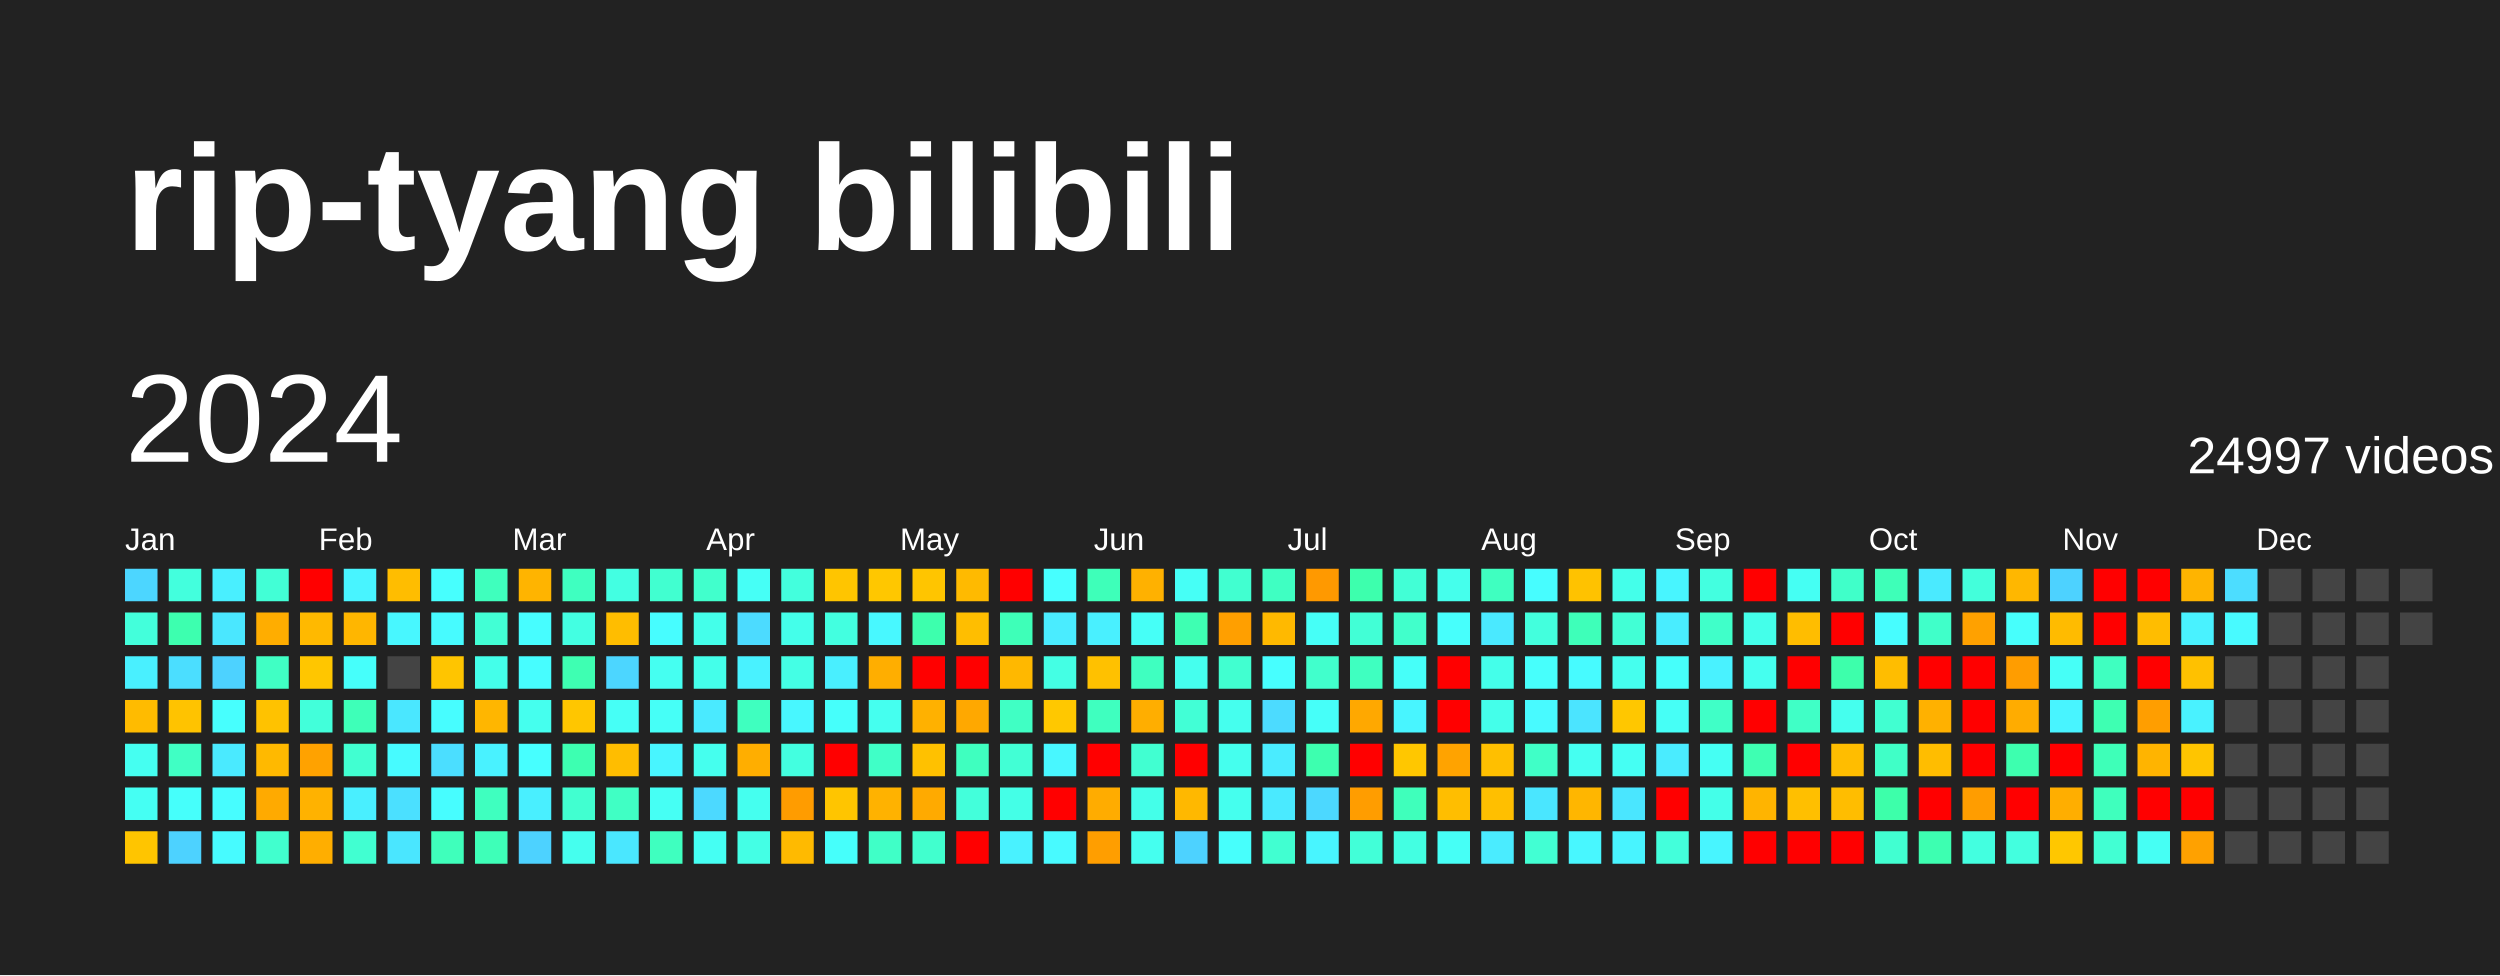
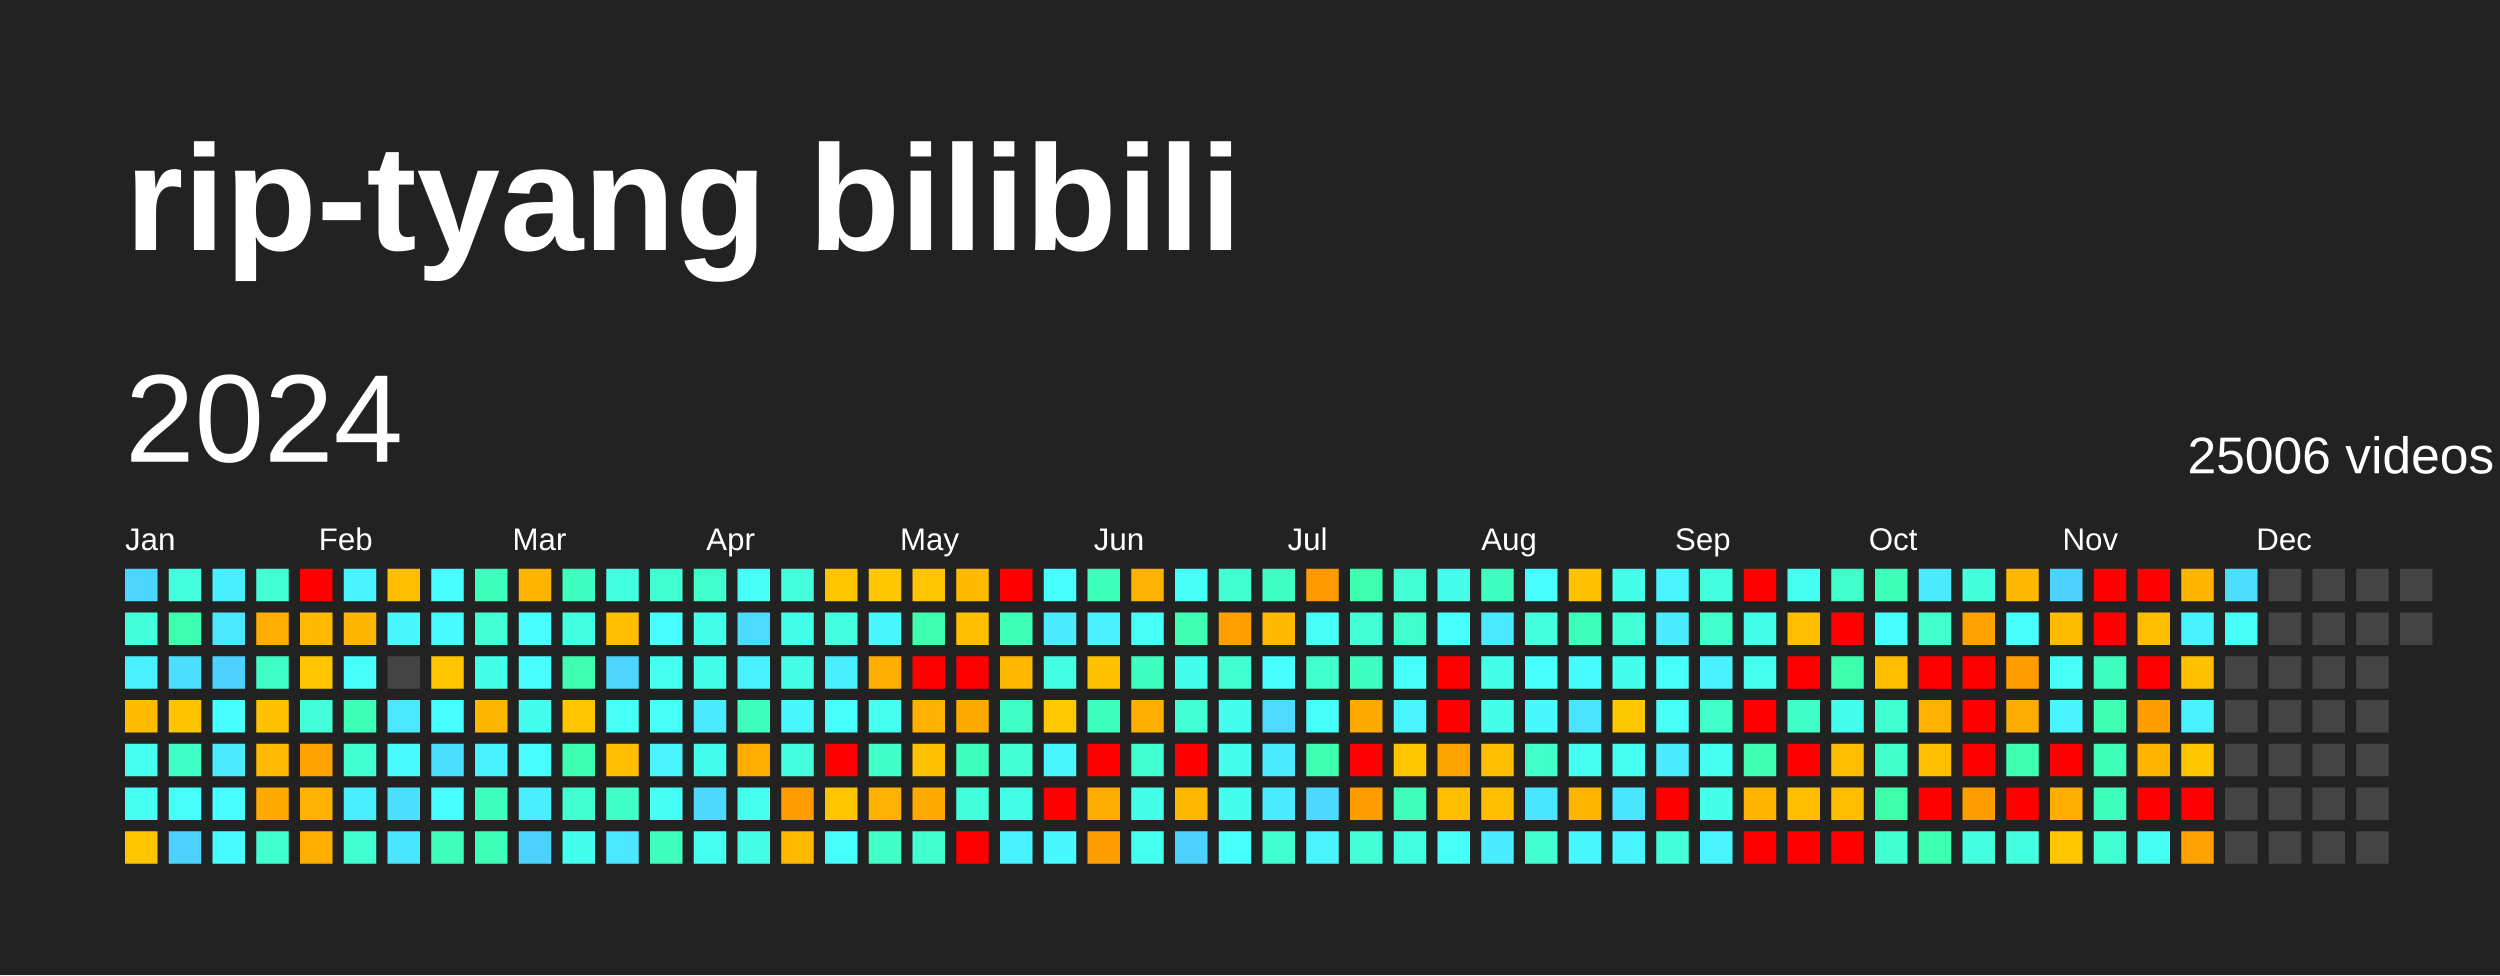
<svg xmlns="http://www.w3.org/2000/svg" baseProfile="full" height="78mm" version="1.1" viewBox="0,0,200,78" width="200mm">
  <defs />
  <rect fill="#222222" height="78" width="200" x="0" y="0" />
  <text fill="#FFFFFF" style="font-size:12px; font-family:Arial; font-weight:bold;" x="10" y="20">rip-tyang bilibili</text>
  <text dominant-baseline="hanging" fill="#FFFFFF" style="font-size:10.0px; font-family:Arial;" x="10" y="30">2024</text>
-   <text dominant-baseline="hanging" fill="#FFFFFF" style="font-size:4.125px; font-family:Arial;" x="175" y="35">24997 videos</text>
+   <text dominant-baseline="hanging" fill="#FFFFFF" style="font-size:4.125px; font-family:Arial;" x="175" y="35">25006 videos</text>
  <text fill="#FFFFFF" style="font-size:2.5px; font-family:Arial" x="10.0" y="44">Jan</text>
  <text fill="#FFFFFF" style="font-size:2.5px; font-family:Arial" x="25.5" y="44">Feb</text>
  <text fill="#FFFFFF" style="font-size:2.5px; font-family:Arial" x="41.0" y="44">Mar</text>
  <text fill="#FFFFFF" style="font-size:2.5px; font-family:Arial" x="56.5" y="44">Apr</text>
  <text fill="#FFFFFF" style="font-size:2.5px; font-family:Arial" x="72.0" y="44">May</text>
  <text fill="#FFFFFF" style="font-size:2.5px; font-family:Arial" x="87.5" y="44">Jun</text>
  <text fill="#FFFFFF" style="font-size:2.5px; font-family:Arial" x="103.0" y="44">Jul</text>
  <text fill="#FFFFFF" style="font-size:2.5px; font-family:Arial" x="118.5" y="44">Aug</text>
  <text fill="#FFFFFF" style="font-size:2.5px; font-family:Arial" x="134.0" y="44">Sep</text>
  <text fill="#FFFFFF" style="font-size:2.5px; font-family:Arial" x="149.5" y="44">Oct</text>
  <text fill="#FFFFFF" style="font-size:2.5px; font-family:Arial" x="165.0" y="44">Nov</text>
  <text fill="#FFFFFF" style="font-size:2.5px; font-family:Arial" x="180.5" y="44">Dec</text>
  <rect fill="#4cd6ff" height="2.6" width="2.6" x="10.0" y="45.5" />
  <rect fill="#43ffdb" height="2.6" width="2.6" x="10.0" y="49.0" />
  <rect fill="#49f0ff" height="2.6" width="2.6" x="10.0" y="52.5" />
  <rect fill="#ffbb00" height="2.6" width="2.6" x="10.0" y="56.0" />
  <rect fill="#45fff1" height="2.6" width="2.6" x="10.0" y="59.5" />
  <rect fill="#45fff3" height="2.6" width="2.6" x="10.0" y="63.0" />
  <rect fill="#ffc500" height="2.6" width="2.6" x="10.0" y="66.5" />
  <rect fill="#43ffdd" height="2.6" width="2.6" x="13.5" y="45.5" />
  <rect fill="#3dffaf" height="2.6" width="2.6" x="13.5" y="49.0" />
  <rect fill="#4bdeff" height="2.6" width="2.6" x="13.5" y="52.5" />
  <rect fill="#ffc300" height="2.6" width="2.6" x="13.5" y="56.0" />
  <rect fill="#40ffc4" height="2.6" width="2.6" x="13.5" y="59.5" />
  <rect fill="#46fffb" height="2.6" width="2.6" x="13.5" y="63.0" />
  <rect fill="#4dd2ff" height="2.6" width="2.6" x="13.5" y="66.5" />
  <rect fill="#49efff" height="2.6" width="2.6" x="17.0" y="45.5" />
  <rect fill="#4ae7ff" height="2.6" width="2.6" x="17.0" y="49.0" />
  <rect fill="#4dd2ff" height="2.6" width="2.6" x="17.0" y="52.5" />
  <rect fill="#47fffe" height="2.6" width="2.6" x="17.0" y="56.0" />
  <rect fill="#4aeaff" height="2.6" width="2.6" x="17.0" y="59.5" />
  <rect fill="#47fdff" height="2.6" width="2.6" x="17.0" y="63.0" />
  <rect fill="#47fbff" height="2.6" width="2.6" x="17.0" y="66.5" />
  <rect fill="#42ffd6" height="2.6" width="2.6" x="20.5" y="45.5" />
  <rect fill="#ffad00" height="2.6" width="2.6" x="20.5" y="49.0" />
  <rect fill="#40ffc4" height="2.6" width="2.6" x="20.5" y="52.5" />
  <rect fill="#ffc200" height="2.6" width="2.6" x="20.5" y="56.0" />
  <rect fill="#ffb900" height="2.6" width="2.6" x="20.5" y="59.5" />
  <rect fill="#ffaa00" height="2.6" width="2.6" x="20.5" y="63.0" />
  <rect fill="#41ffce" height="2.6" width="2.6" x="20.5" y="66.5" />
  <rect fill="red" height="2.6" width="2.6" x="24.0" y="45.5" />
  <rect fill="#ffb900" height="2.6" width="2.6" x="24.0" y="49.0" />
  <rect fill="#ffc600" height="2.6" width="2.6" x="24.0" y="52.5" />
  <rect fill="#42ffda" height="2.6" width="2.6" x="24.0" y="56.0" />
  <rect fill="#ffa200" height="2.6" width="2.6" x="24.0" y="59.5" />
  <rect fill="#ffb200" height="2.6" width="2.6" x="24.0" y="63.0" />
  <rect fill="#ffae00" height="2.6" width="2.6" x="24.0" y="66.5" />
  <rect fill="#48f4ff" height="2.6" width="2.6" x="27.5" y="45.5" />
  <rect fill="#ffb600" height="2.6" width="2.6" x="27.5" y="49.0" />
  <rect fill="#46fffb" height="2.6" width="2.6" x="27.5" y="52.5" />
  <rect fill="#3effb8" height="2.6" width="2.6" x="27.5" y="56.0" />
  <rect fill="#41ffd1" height="2.6" width="2.6" x="27.5" y="59.5" />
  <rect fill="#49efff" height="2.6" width="2.6" x="27.5" y="63.0" />
  <rect fill="#41ffd1" height="2.6" width="2.6" x="27.5" y="66.5" />
  <rect fill="#ffbd00" height="2.6" width="2.6" x="31.0" y="45.5" />
  <rect fill="#48f7ff" height="2.6" width="2.6" x="31.0" y="49.0" />
  <rect fill="#444444" height="2.6" width="2.6" x="31.0" y="52.5" />
  <rect fill="#4ae7ff" height="2.6" width="2.6" x="31.0" y="56.0" />
  <rect fill="#47fbff" height="2.6" width="2.6" x="31.0" y="59.5" />
  <rect fill="#4be0ff" height="2.6" width="2.6" x="31.0" y="63.0" />
  <rect fill="#4ae6ff" height="2.6" width="2.6" x="31.0" y="66.5" />
  <rect fill="#47fffe" height="2.6" width="2.6" x="34.5" y="45.5" />
  <rect fill="#47fbff" height="2.6" width="2.6" x="34.5" y="49.0" />
  <rect fill="#ffc500" height="2.6" width="2.6" x="34.5" y="52.5" />
  <rect fill="#47fdff" height="2.6" width="2.6" x="34.5" y="56.0" />
  <rect fill="#4bdeff" height="2.6" width="2.6" x="34.5" y="59.5" />
  <rect fill="#47fdff" height="2.6" width="2.6" x="34.5" y="63.0" />
  <rect fill="#3fffbb" height="2.6" width="2.6" x="34.5" y="66.5" />
  <rect fill="#3fffbd" height="2.6" width="2.6" x="38.0" y="45.5" />
  <rect fill="#42ffd5" height="2.6" width="2.6" x="38.0" y="49.0" />
  <rect fill="#44ffea" height="2.6" width="2.6" x="38.0" y="52.5" />
  <rect fill="#ffb600" height="2.6" width="2.6" x="38.0" y="56.0" />
  <rect fill="#49f2ff" height="2.6" width="2.6" x="38.0" y="59.5" />
  <rect fill="#3fffbf" height="2.6" width="2.6" x="38.0" y="63.0" />
  <rect fill="#3effb8" height="2.6" width="2.6" x="38.0" y="66.5" />
  <rect fill="#ffb400" height="2.6" width="2.6" x="41.5" y="45.5" />
  <rect fill="#47fdff" height="2.6" width="2.6" x="41.5" y="49.0" />
  <rect fill="#47fdff" height="2.6" width="2.6" x="41.5" y="52.5" />
  <rect fill="#45ffee" height="2.6" width="2.6" x="41.5" y="56.0" />
  <rect fill="#47ffff" height="2.6" width="2.6" x="41.5" y="59.5" />
  <rect fill="#49efff" height="2.6" width="2.6" x="41.5" y="63.0" />
  <rect fill="#4dd2ff" height="2.6" width="2.6" x="41.5" y="66.5" />
  <rect fill="#3fffc0" height="2.6" width="2.6" x="45.0" y="45.5" />
  <rect fill="#43ffe2" height="2.6" width="2.6" x="45.0" y="49.0" />
  <rect fill="#3effb2" height="2.6" width="2.6" x="45.0" y="52.5" />
  <rect fill="#ffc600" height="2.6" width="2.6" x="45.0" y="56.0" />
  <rect fill="#3dffb1" height="2.6" width="2.6" x="45.0" y="59.5" />
  <rect fill="#41ffd0" height="2.6" width="2.6" x="45.0" y="63.0" />
  <rect fill="#45ffee" height="2.6" width="2.6" x="45.0" y="66.5" />
  <rect fill="#43ffe2" height="2.6" width="2.6" x="48.5" y="45.5" />
  <rect fill="#ffbd00" height="2.6" width="2.6" x="48.5" y="49.0" />
  <rect fill="#4cd6ff" height="2.6" width="2.6" x="48.5" y="52.5" />
  <rect fill="#46fff6" height="2.6" width="2.6" x="48.5" y="56.0" />
  <rect fill="#ffbd00" height="2.6" width="2.6" x="48.5" y="59.5" />
  <rect fill="#40ffc4" height="2.6" width="2.6" x="48.5" y="63.0" />
  <rect fill="#4ae7ff" height="2.6" width="2.6" x="48.5" y="66.5" />
  <rect fill="#41ffd0" height="2.6" width="2.6" x="52.0" y="45.5" />
  <rect fill="#47fdff" height="2.6" width="2.6" x="52.0" y="49.0" />
  <rect fill="#45fff1" height="2.6" width="2.6" x="52.0" y="52.5" />
  <rect fill="#46fff7" height="2.6" width="2.6" x="52.0" y="56.0" />
  <rect fill="#48f5ff" height="2.6" width="2.6" x="52.0" y="59.5" />
  <rect fill="#46fff4" height="2.6" width="2.6" x="52.0" y="63.0" />
  <rect fill="#3fffbf" height="2.6" width="2.6" x="52.0" y="66.5" />
  <rect fill="#41ffcc" height="2.6" width="2.6" x="55.5" y="45.5" />
  <rect fill="#44ffea" height="2.6" width="2.6" x="55.5" y="49.0" />
  <rect fill="#44ffea" height="2.6" width="2.6" x="55.5" y="52.5" />
  <rect fill="#4aeaff" height="2.6" width="2.6" x="55.5" y="56.0" />
  <rect fill="#45ffee" height="2.6" width="2.6" x="55.5" y="59.5" />
  <rect fill="#4cd9ff" height="2.6" width="2.6" x="55.5" y="63.0" />
  <rect fill="#45fff3" height="2.6" width="2.6" x="55.5" y="66.5" />
  <rect fill="#46fff6" height="2.6" width="2.6" x="59.0" y="45.5" />
  <rect fill="#4cdbff" height="2.6" width="2.6" x="59.0" y="49.0" />
  <rect fill="#49f2ff" height="2.6" width="2.6" x="59.0" y="52.5" />
  <rect fill="#3fffbf" height="2.6" width="2.6" x="59.0" y="56.0" />
  <rect fill="#ffae00" height="2.6" width="2.6" x="59.0" y="59.5" />
  <rect fill="#45ffef" height="2.6" width="2.6" x="59.0" y="63.0" />
  <rect fill="#44ffe5" height="2.6" width="2.6" x="59.0" y="66.5" />
  <rect fill="#43ffdd" height="2.6" width="2.6" x="62.5" y="45.5" />
  <rect fill="#44ffea" height="2.6" width="2.6" x="62.5" y="49.0" />
  <rect fill="#44ffe5" height="2.6" width="2.6" x="62.5" y="52.5" />
  <rect fill="#48f7ff" height="2.6" width="2.6" x="62.5" y="56.0" />
  <rect fill="#43ffe0" height="2.6" width="2.6" x="62.5" y="59.5" />
  <rect fill="#ff9c00" height="2.6" width="2.6" x="62.5" y="63.0" />
  <rect fill="#ffba00" height="2.6" width="2.6" x="62.5" y="66.5" />
  <rect fill="#ffc500" height="2.6" width="2.6" x="66.0" y="45.5" />
  <rect fill="#43ffe0" height="2.6" width="2.6" x="66.0" y="49.0" />
  <rect fill="#49efff" height="2.6" width="2.6" x="66.0" y="52.5" />
  <rect fill="#46fffb" height="2.6" width="2.6" x="66.0" y="56.0" />
  <rect fill="red" height="2.6" width="2.6" x="66.0" y="59.5" />
  <rect fill="#ffc500" height="2.6" width="2.6" x="66.0" y="63.0" />
  <rect fill="#46fffb" height="2.6" width="2.6" x="66.0" y="66.5" />
  <rect fill="#ffc700" height="2.6" width="2.6" x="69.5" y="45.5" />
  <rect fill="#48f8ff" height="2.6" width="2.6" x="69.5" y="49.0" />
  <rect fill="#ffae00" height="2.6" width="2.6" x="69.5" y="52.5" />
  <rect fill="#45ffef" height="2.6" width="2.6" x="69.5" y="56.0" />
  <rect fill="#40ffc7" height="2.6" width="2.6" x="69.5" y="59.5" />
  <rect fill="#ffb200" height="2.6" width="2.6" x="69.5" y="63.0" />
  <rect fill="#40ffc7" height="2.6" width="2.6" x="69.5" y="66.5" />
  <rect fill="#ffc500" height="2.6" width="2.6" x="73.0" y="45.5" />
  <rect fill="#3dffad" height="2.6" width="2.6" x="73.0" y="49.0" />
  <rect fill="red" height="2.6" width="2.6" x="73.0" y="52.5" />
  <rect fill="#ffb100" height="2.6" width="2.6" x="73.0" y="56.0" />
  <rect fill="#ffc100" height="2.6" width="2.6" x="73.0" y="59.5" />
  <rect fill="#ffaa00" height="2.6" width="2.6" x="73.0" y="63.0" />
  <rect fill="#41ffce" height="2.6" width="2.6" x="73.0" y="66.5" />
  <rect fill="#ffba00" height="2.6" width="2.6" x="76.5" y="45.5" />
  <rect fill="#ffbe00" height="2.6" width="2.6" x="76.5" y="49.0" />
  <rect fill="red" height="2.6" width="2.6" x="76.5" y="52.5" />
  <rect fill="#ffa800" height="2.6" width="2.6" x="76.5" y="56.0" />
  <rect fill="#3fffbf" height="2.6" width="2.6" x="76.5" y="59.5" />
  <rect fill="#43ffdb" height="2.6" width="2.6" x="76.5" y="63.0" />
  <rect fill="red" height="2.6" width="2.6" x="76.5" y="66.5" />
  <rect fill="red" height="2.6" width="2.6" x="80.0" y="45.5" />
  <rect fill="#3effb8" height="2.6" width="2.6" x="80.0" y="49.0" />
  <rect fill="#ffb800" height="2.6" width="2.6" x="80.0" y="52.5" />
  <rect fill="#40ffc4" height="2.6" width="2.6" x="80.0" y="56.0" />
  <rect fill="#42ffd5" height="2.6" width="2.6" x="80.0" y="59.5" />
  <rect fill="#44ffe7" height="2.6" width="2.6" x="80.0" y="63.0" />
  <rect fill="#49f2ff" height="2.6" width="2.6" x="80.0" y="66.5" />
  <rect fill="#47ffff" height="2.6" width="2.6" x="83.5" y="45.5" />
  <rect fill="#4aecff" height="2.6" width="2.6" x="83.5" y="49.0" />
  <rect fill="#44ffe4" height="2.6" width="2.6" x="83.5" y="52.5" />
  <rect fill="#ffc800" height="2.6" width="2.6" x="83.5" y="56.0" />
  <rect fill="#48f7ff" height="2.6" width="2.6" x="83.5" y="59.5" />
  <rect fill="red" height="2.6" width="2.6" x="83.5" y="63.0" />
  <rect fill="#48faff" height="2.6" width="2.6" x="83.5" y="66.5" />
  <rect fill="#3effb9" height="2.6" width="2.6" x="87.0" y="45.5" />
  <rect fill="#49f0ff" height="2.6" width="2.6" x="87.0" y="49.0" />
  <rect fill="#ffc100" height="2.6" width="2.6" x="87.0" y="52.5" />
  <rect fill="#3fffbf" height="2.6" width="2.6" x="87.0" y="56.0" />
  <rect fill="red" height="2.6" width="2.6" x="87.0" y="59.5" />
  <rect fill="#ffac00" height="2.6" width="2.6" x="87.0" y="63.0" />
  <rect fill="#ff9e00" height="2.6" width="2.6" x="87.0" y="66.5" />
  <rect fill="#ffb100" height="2.6" width="2.6" x="90.5" y="45.5" />
  <rect fill="#46fff7" height="2.6" width="2.6" x="90.5" y="49.0" />
  <rect fill="#3fffc0" height="2.6" width="2.6" x="90.5" y="52.5" />
  <rect fill="#ffae00" height="2.6" width="2.6" x="90.5" y="56.0" />
  <rect fill="#41ffd1" height="2.6" width="2.6" x="90.5" y="59.5" />
  <rect fill="#44ffe9" height="2.6" width="2.6" x="90.5" y="63.0" />
  <rect fill="#45ffef" height="2.6" width="2.6" x="90.5" y="66.5" />
  <rect fill="#46fff6" height="2.6" width="2.6" x="94.0" y="45.5" />
  <rect fill="#3effb2" height="2.6" width="2.6" x="94.0" y="49.0" />
  <rect fill="#45ffee" height="2.6" width="2.6" x="94.0" y="52.5" />
  <rect fill="#42ffd6" height="2.6" width="2.6" x="94.0" y="56.0" />
  <rect fill="red" height="2.6" width="2.6" x="94.0" y="59.5" />
  <rect fill="#ffb800" height="2.6" width="2.6" x="94.0" y="63.0" />
  <rect fill="#4dd2ff" height="2.6" width="2.6" x="94.0" y="66.5" />
  <rect fill="#41ffd0" height="2.6" width="2.6" x="97.5" y="45.5" />
  <rect fill="#ff9f00" height="2.6" width="2.6" x="97.5" y="49.0" />
  <rect fill="#41ffd0" height="2.6" width="2.6" x="97.5" y="52.5" />
  <rect fill="#45ffee" height="2.6" width="2.6" x="97.5" y="56.0" />
  <rect fill="#45ffee" height="2.6" width="2.6" x="97.5" y="59.5" />
  <rect fill="#45ffee" height="2.6" width="2.6" x="97.5" y="63.0" />
  <rect fill="#47fffc" height="2.6" width="2.6" x="97.5" y="66.5" />
  <rect fill="#3fffc2" height="2.6" width="2.6" x="101.0" y="45.5" />
  <rect fill="#ffb900" height="2.6" width="2.6" x="101.0" y="49.0" />
  <rect fill="#47ffff" height="2.6" width="2.6" x="101.0" y="52.5" />
  <rect fill="#4cdbff" height="2.6" width="2.6" x="101.0" y="56.0" />
  <rect fill="#4aecff" height="2.6" width="2.6" x="101.0" y="59.5" />
  <rect fill="#4aeaff" height="2.6" width="2.6" x="101.0" y="63.0" />
  <rect fill="#41ffd1" height="2.6" width="2.6" x="101.0" y="66.5" />
  <rect fill="#ff9900" height="2.6" width="2.6" x="104.5" y="45.5" />
  <rect fill="#46fff7" height="2.6" width="2.6" x="104.5" y="49.0" />
  <rect fill="#41ffcc" height="2.6" width="2.6" x="104.5" y="52.5" />
  <rect fill="#46fff9" height="2.6" width="2.6" x="104.5" y="56.0" />
  <rect fill="#3dffaf" height="2.6" width="2.6" x="104.5" y="59.5" />
  <rect fill="#4cd8ff" height="2.6" width="2.6" x="104.5" y="63.0" />
  <rect fill="#48f5ff" height="2.6" width="2.6" x="104.5" y="66.5" />
  <rect fill="#3dffad" height="2.6" width="2.6" x="108.0" y="45.5" />
  <rect fill="#42ffd6" height="2.6" width="2.6" x="108.0" y="49.0" />
  <rect fill="#3fffc0" height="2.6" width="2.6" x="108.0" y="52.5" />
  <rect fill="#ffa800" height="2.6" width="2.6" x="108.0" y="56.0" />
  <rect fill="red" height="2.6" width="2.6" x="108.0" y="59.5" />
  <rect fill="#ff9d00" height="2.6" width="2.6" x="108.0" y="63.0" />
  <rect fill="#42ffd8" height="2.6" width="2.6" x="108.0" y="66.5" />
  <rect fill="#42ffd6" height="2.6" width="2.6" x="111.5" y="45.5" />
  <rect fill="#41ffcb" height="2.6" width="2.6" x="111.5" y="49.0" />
  <rect fill="#46fff9" height="2.6" width="2.6" x="111.5" y="52.5" />
  <rect fill="#48f5ff" height="2.6" width="2.6" x="111.5" y="56.0" />
  <rect fill="#ffc700" height="2.6" width="2.6" x="111.5" y="59.5" />
  <rect fill="#3fffbb" height="2.6" width="2.6" x="111.5" y="63.0" />
  <rect fill="#43ffe2" height="2.6" width="2.6" x="111.5" y="66.5" />
  <rect fill="#45ffec" height="2.6" width="2.6" x="115.0" y="45.5" />
  <rect fill="#47fffc" height="2.6" width="2.6" x="115.0" y="49.0" />
  <rect fill="red" height="2.6" width="2.6" x="115.0" y="52.5" />
  <rect fill="red" height="2.6" width="2.6" x="115.0" y="56.0" />
  <rect fill="#ffa300" height="2.6" width="2.6" x="115.0" y="59.5" />
  <rect fill="#ffbe00" height="2.6" width="2.6" x="115.0" y="63.0" />
  <rect fill="#46fff6" height="2.6" width="2.6" x="115.0" y="66.5" />
  <rect fill="#3fffc0" height="2.6" width="2.6" x="118.5" y="45.5" />
  <rect fill="#4ae9ff" height="2.6" width="2.6" x="118.5" y="49.0" />
  <rect fill="#44ffea" height="2.6" width="2.6" x="118.5" y="52.5" />
  <rect fill="#44ffea" height="2.6" width="2.6" x="118.5" y="56.0" />
  <rect fill="#ffbf00" height="2.6" width="2.6" x="118.5" y="59.5" />
  <rect fill="#ffbf00" height="2.6" width="2.6" x="118.5" y="63.0" />
  <rect fill="#4aecff" height="2.6" width="2.6" x="118.5" y="66.5" />
  <rect fill="#47fdff" height="2.6" width="2.6" x="122.0" y="45.5" />
  <rect fill="#43ffdd" height="2.6" width="2.6" x="122.0" y="49.0" />
  <rect fill="#47fffc" height="2.6" width="2.6" x="122.0" y="52.5" />
  <rect fill="#48faff" height="2.6" width="2.6" x="122.0" y="56.0" />
  <rect fill="#40ffc7" height="2.6" width="2.6" x="122.0" y="59.5" />
  <rect fill="#4ae6ff" height="2.6" width="2.6" x="122.0" y="63.0" />
  <rect fill="#42ffd3" height="2.6" width="2.6" x="122.0" y="66.5" />
  <rect fill="#ffc200" height="2.6" width="2.6" x="125.5" y="45.5" />
  <rect fill="#3effb9" height="2.6" width="2.6" x="125.5" y="49.0" />
  <rect fill="#47fbff" height="2.6" width="2.6" x="125.5" y="52.5" />
  <rect fill="#4be4ff" height="2.6" width="2.6" x="125.5" y="56.0" />
  <rect fill="#45fff1" height="2.6" width="2.6" x="125.5" y="59.5" />
  <rect fill="#ffb600" height="2.6" width="2.6" x="125.5" y="63.0" />
  <rect fill="#48f7ff" height="2.6" width="2.6" x="125.5" y="66.5" />
  <rect fill="#44ffea" height="2.6" width="2.6" x="129.0" y="45.5" />
  <rect fill="#42ffd5" height="2.6" width="2.6" x="129.0" y="49.0" />
  <rect fill="#45ffee" height="2.6" width="2.6" x="129.0" y="52.5" />
  <rect fill="#ffc700" height="2.6" width="2.6" x="129.0" y="56.0" />
  <rect fill="#45fff3" height="2.6" width="2.6" x="129.0" y="59.5" />
  <rect fill="#4ae6ff" height="2.6" width="2.6" x="129.0" y="63.0" />
  <rect fill="#48f4ff" height="2.6" width="2.6" x="129.0" y="66.5" />
  <rect fill="#48f5ff" height="2.6" width="2.6" x="132.5" y="45.5" />
  <rect fill="#49edff" height="2.6" width="2.6" x="132.5" y="49.0" />
  <rect fill="#46fffb" height="2.6" width="2.6" x="132.5" y="52.5" />
  <rect fill="#46fff6" height="2.6" width="2.6" x="132.5" y="56.0" />
  <rect fill="#4aecff" height="2.6" width="2.6" x="132.5" y="59.5" />
  <rect fill="red" height="2.6" width="2.6" x="132.5" y="63.0" />
  <rect fill="#43ffdb" height="2.6" width="2.6" x="132.5" y="66.5" />
  <rect fill="#43ffe0" height="2.6" width="2.6" x="136.0" y="45.5" />
  <rect fill="#40ffc9" height="2.6" width="2.6" x="136.0" y="49.0" />
  <rect fill="#49f2ff" height="2.6" width="2.6" x="136.0" y="52.5" />
  <rect fill="#40ffc7" height="2.6" width="2.6" x="136.0" y="56.0" />
  <rect fill="#45fff3" height="2.6" width="2.6" x="136.0" y="59.5" />
  <rect fill="#44ffe9" height="2.6" width="2.6" x="136.0" y="63.0" />
  <rect fill="#48f5ff" height="2.6" width="2.6" x="136.0" y="66.5" />
  <rect fill="red" height="2.6" width="2.6" x="139.5" y="45.5" />
  <rect fill="#44ffea" height="2.6" width="2.6" x="139.5" y="49.0" />
  <rect fill="#45ffef" height="2.6" width="2.6" x="139.5" y="52.5" />
  <rect fill="red" height="2.6" width="2.6" x="139.5" y="56.0" />
  <rect fill="#3effb2" height="2.6" width="2.6" x="139.5" y="59.5" />
  <rect fill="#ffb400" height="2.6" width="2.6" x="139.5" y="63.0" />
  <rect fill="red" height="2.6" width="2.6" x="139.5" y="66.5" />
  <rect fill="#45fff3" height="2.6" width="2.6" x="143.0" y="45.5" />
  <rect fill="#ffbd00" height="2.6" width="2.6" x="143.0" y="49.0" />
  <rect fill="red" height="2.6" width="2.6" x="143.0" y="52.5" />
  <rect fill="#40ffc6" height="2.6" width="2.6" x="143.0" y="56.0" />
  <rect fill="red" height="2.6" width="2.6" x="143.0" y="59.5" />
  <rect fill="#ffbf00" height="2.6" width="2.6" x="143.0" y="63.0" />
  <rect fill="red" height="2.6" width="2.6" x="143.0" y="66.5" />
  <rect fill="#40ffc9" height="2.6" width="2.6" x="146.5" y="45.5" />
  <rect fill="red" height="2.6" width="2.6" x="146.5" y="49.0" />
  <rect fill="#3dffab" height="2.6" width="2.6" x="146.5" y="52.5" />
  <rect fill="#45ffee" height="2.6" width="2.6" x="146.5" y="56.0" />
  <rect fill="#ffbd00" height="2.6" width="2.6" x="146.5" y="59.5" />
  <rect fill="#ffbd00" height="2.6" width="2.6" x="146.5" y="63.0" />
  <rect fill="red" height="2.6" width="2.6" x="146.5" y="66.5" />
  <rect fill="#3effb8" height="2.6" width="2.6" x="150.0" y="45.5" />
  <rect fill="#47fdff" height="2.6" width="2.6" x="150.0" y="49.0" />
  <rect fill="#ffbd00" height="2.6" width="2.6" x="150.0" y="52.5" />
  <rect fill="#41ffd1" height="2.6" width="2.6" x="150.0" y="56.0" />
  <rect fill="#40ffc7" height="2.6" width="2.6" x="150.0" y="59.5" />
  <rect fill="#3dffaa" height="2.6" width="2.6" x="150.0" y="63.0" />
  <rect fill="#41ffd1" height="2.6" width="2.6" x="150.0" y="66.5" />
  <rect fill="#4aeaff" height="2.6" width="2.6" x="153.5" y="45.5" />
  <rect fill="#40ffc9" height="2.6" width="2.6" x="153.5" y="49.0" />
  <rect fill="red" height="2.6" width="2.6" x="153.5" y="52.5" />
  <rect fill="#ffb100" height="2.6" width="2.6" x="153.5" y="56.0" />
  <rect fill="#ffbd00" height="2.6" width="2.6" x="153.5" y="59.5" />
  <rect fill="red" height="2.6" width="2.6" x="153.5" y="63.0" />
  <rect fill="#3dffb1" height="2.6" width="2.6" x="153.5" y="66.5" />
  <rect fill="#43ffdb" height="2.6" width="2.6" x="157.0" y="45.5" />
  <rect fill="#ffa100" height="2.6" width="2.6" x="157.0" y="49.0" />
  <rect fill="red" height="2.6" width="2.6" x="157.0" y="52.5" />
  <rect fill="red" height="2.6" width="2.6" x="157.0" y="56.0" />
  <rect fill="red" height="2.6" width="2.6" x="157.0" y="59.5" />
  <rect fill="#ff9d00" height="2.6" width="2.6" x="157.0" y="63.0" />
  <rect fill="#43ffe0" height="2.6" width="2.6" x="157.0" y="66.5" />
  <rect fill="#ffb700" height="2.6" width="2.6" x="160.5" y="45.5" />
  <rect fill="#47fffc" height="2.6" width="2.6" x="160.5" y="49.0" />
  <rect fill="#ff9d00" height="2.6" width="2.6" x="160.5" y="52.5" />
  <rect fill="#ffac00" height="2.6" width="2.6" x="160.5" y="56.0" />
  <rect fill="#3dffaf" height="2.6" width="2.6" x="160.5" y="59.5" />
  <rect fill="red" height="2.6" width="2.6" x="160.5" y="63.0" />
  <rect fill="#43ffdf" height="2.6" width="2.6" x="160.5" y="66.5" />
  <rect fill="#4dd2ff" height="2.6" width="2.6" x="164.0" y="45.5" />
  <rect fill="#ffbb00" height="2.6" width="2.6" x="164.0" y="49.0" />
  <rect fill="#46fff7" height="2.6" width="2.6" x="164.0" y="52.5" />
  <rect fill="#48f4ff" height="2.6" width="2.6" x="164.0" y="56.0" />
  <rect fill="red" height="2.6" width="2.6" x="164.0" y="59.5" />
  <rect fill="#ffae00" height="2.6" width="2.6" x="164.0" y="63.0" />
  <rect fill="#ffc700" height="2.6" width="2.6" x="164.0" y="66.5" />
  <rect fill="red" height="2.6" width="2.6" x="167.5" y="45.5" />
  <rect fill="red" height="2.6" width="2.6" x="167.5" y="49.0" />
  <rect fill="#3fffc0" height="2.6" width="2.6" x="167.5" y="52.5" />
  <rect fill="#3effb2" height="2.6" width="2.6" x="167.5" y="56.0" />
  <rect fill="#3effb8" height="2.6" width="2.6" x="167.5" y="59.5" />
  <rect fill="#3fffbd" height="2.6" width="2.6" x="167.5" y="63.0" />
  <rect fill="#42ffd3" height="2.6" width="2.6" x="167.5" y="66.5" />
  <rect fill="red" height="2.6" width="2.6" x="171.0" y="45.5" />
  <rect fill="#ffbd00" height="2.6" width="2.6" x="171.0" y="49.0" />
  <rect fill="red" height="2.6" width="2.6" x="171.0" y="52.5" />
  <rect fill="#ff9e00" height="2.6" width="2.6" x="171.0" y="56.0" />
  <rect fill="#ffb400" height="2.6" width="2.6" x="171.0" y="59.5" />
  <rect fill="red" height="2.6" width="2.6" x="171.0" y="63.0" />
  <rect fill="#46fff4" height="2.6" width="2.6" x="171.0" y="66.5" />
  <rect fill="#ffb400" height="2.6" width="2.6" x="174.5" y="45.5" />
  <rect fill="#49f2ff" height="2.6" width="2.6" x="174.5" y="49.0" />
  <rect fill="#ffc100" height="2.6" width="2.6" x="174.5" y="52.5" />
  <rect fill="#49f2ff" height="2.6" width="2.6" x="174.5" y="56.0" />
  <rect fill="#ffc500" height="2.6" width="2.6" x="174.5" y="59.5" />
  <rect fill="red" height="2.6" width="2.6" x="174.5" y="63.0" />
  <rect fill="#ffa100" height="2.6" width="2.6" x="174.5" y="66.5" />
  <rect fill="#4cddff" height="2.6" width="2.6" x="178.0" y="45.5" />
-   <rect fill="#48faff" height="2.6" width="2.6" x="178.0" y="49.0" />
+   <rect fill="#46fff6" height="2.6" width="2.6" x="178.0" y="49.0" />
  <rect fill="#444444" height="2.6" width="2.6" x="178.0" y="52.5" />
  <rect fill="#444444" height="2.6" width="2.6" x="178.0" y="56.0" />
  <rect fill="#444444" height="2.6" width="2.6" x="178.0" y="59.5" />
  <rect fill="#444444" height="2.6" width="2.6" x="178.0" y="63.0" />
  <rect fill="#444444" height="2.6" width="2.6" x="178.0" y="66.5" />
  <rect fill="#444444" height="2.6" width="2.6" x="181.5" y="45.5" />
  <rect fill="#444444" height="2.6" width="2.6" x="181.5" y="49.0" />
  <rect fill="#444444" height="2.6" width="2.6" x="181.5" y="52.5" />
  <rect fill="#444444" height="2.6" width="2.6" x="181.5" y="56.0" />
  <rect fill="#444444" height="2.6" width="2.6" x="181.5" y="59.5" />
  <rect fill="#444444" height="2.6" width="2.6" x="181.5" y="63.0" />
  <rect fill="#444444" height="2.6" width="2.6" x="181.5" y="66.5" />
  <rect fill="#444444" height="2.6" width="2.6" x="185.0" y="45.5" />
  <rect fill="#444444" height="2.6" width="2.6" x="185.0" y="49.0" />
  <rect fill="#444444" height="2.6" width="2.6" x="185.0" y="52.5" />
  <rect fill="#444444" height="2.6" width="2.6" x="185.0" y="56.0" />
  <rect fill="#444444" height="2.6" width="2.6" x="185.0" y="59.5" />
  <rect fill="#444444" height="2.6" width="2.6" x="185.0" y="63.0" />
  <rect fill="#444444" height="2.6" width="2.6" x="185.0" y="66.5" />
  <rect fill="#444444" height="2.6" width="2.6" x="188.5" y="45.5" />
  <rect fill="#444444" height="2.6" width="2.6" x="188.5" y="49.0" />
  <rect fill="#444444" height="2.6" width="2.6" x="188.5" y="52.5" />
  <rect fill="#444444" height="2.6" width="2.6" x="188.5" y="56.0" />
  <rect fill="#444444" height="2.6" width="2.6" x="188.5" y="59.5" />
  <rect fill="#444444" height="2.6" width="2.6" x="188.5" y="63.0" />
  <rect fill="#444444" height="2.6" width="2.6" x="188.5" y="66.5" />
  <rect fill="#444444" height="2.6" width="2.6" x="192.0" y="45.5" />
  <rect fill="#444444" height="2.6" width="2.6" x="192.0" y="49.0" />
</svg>
